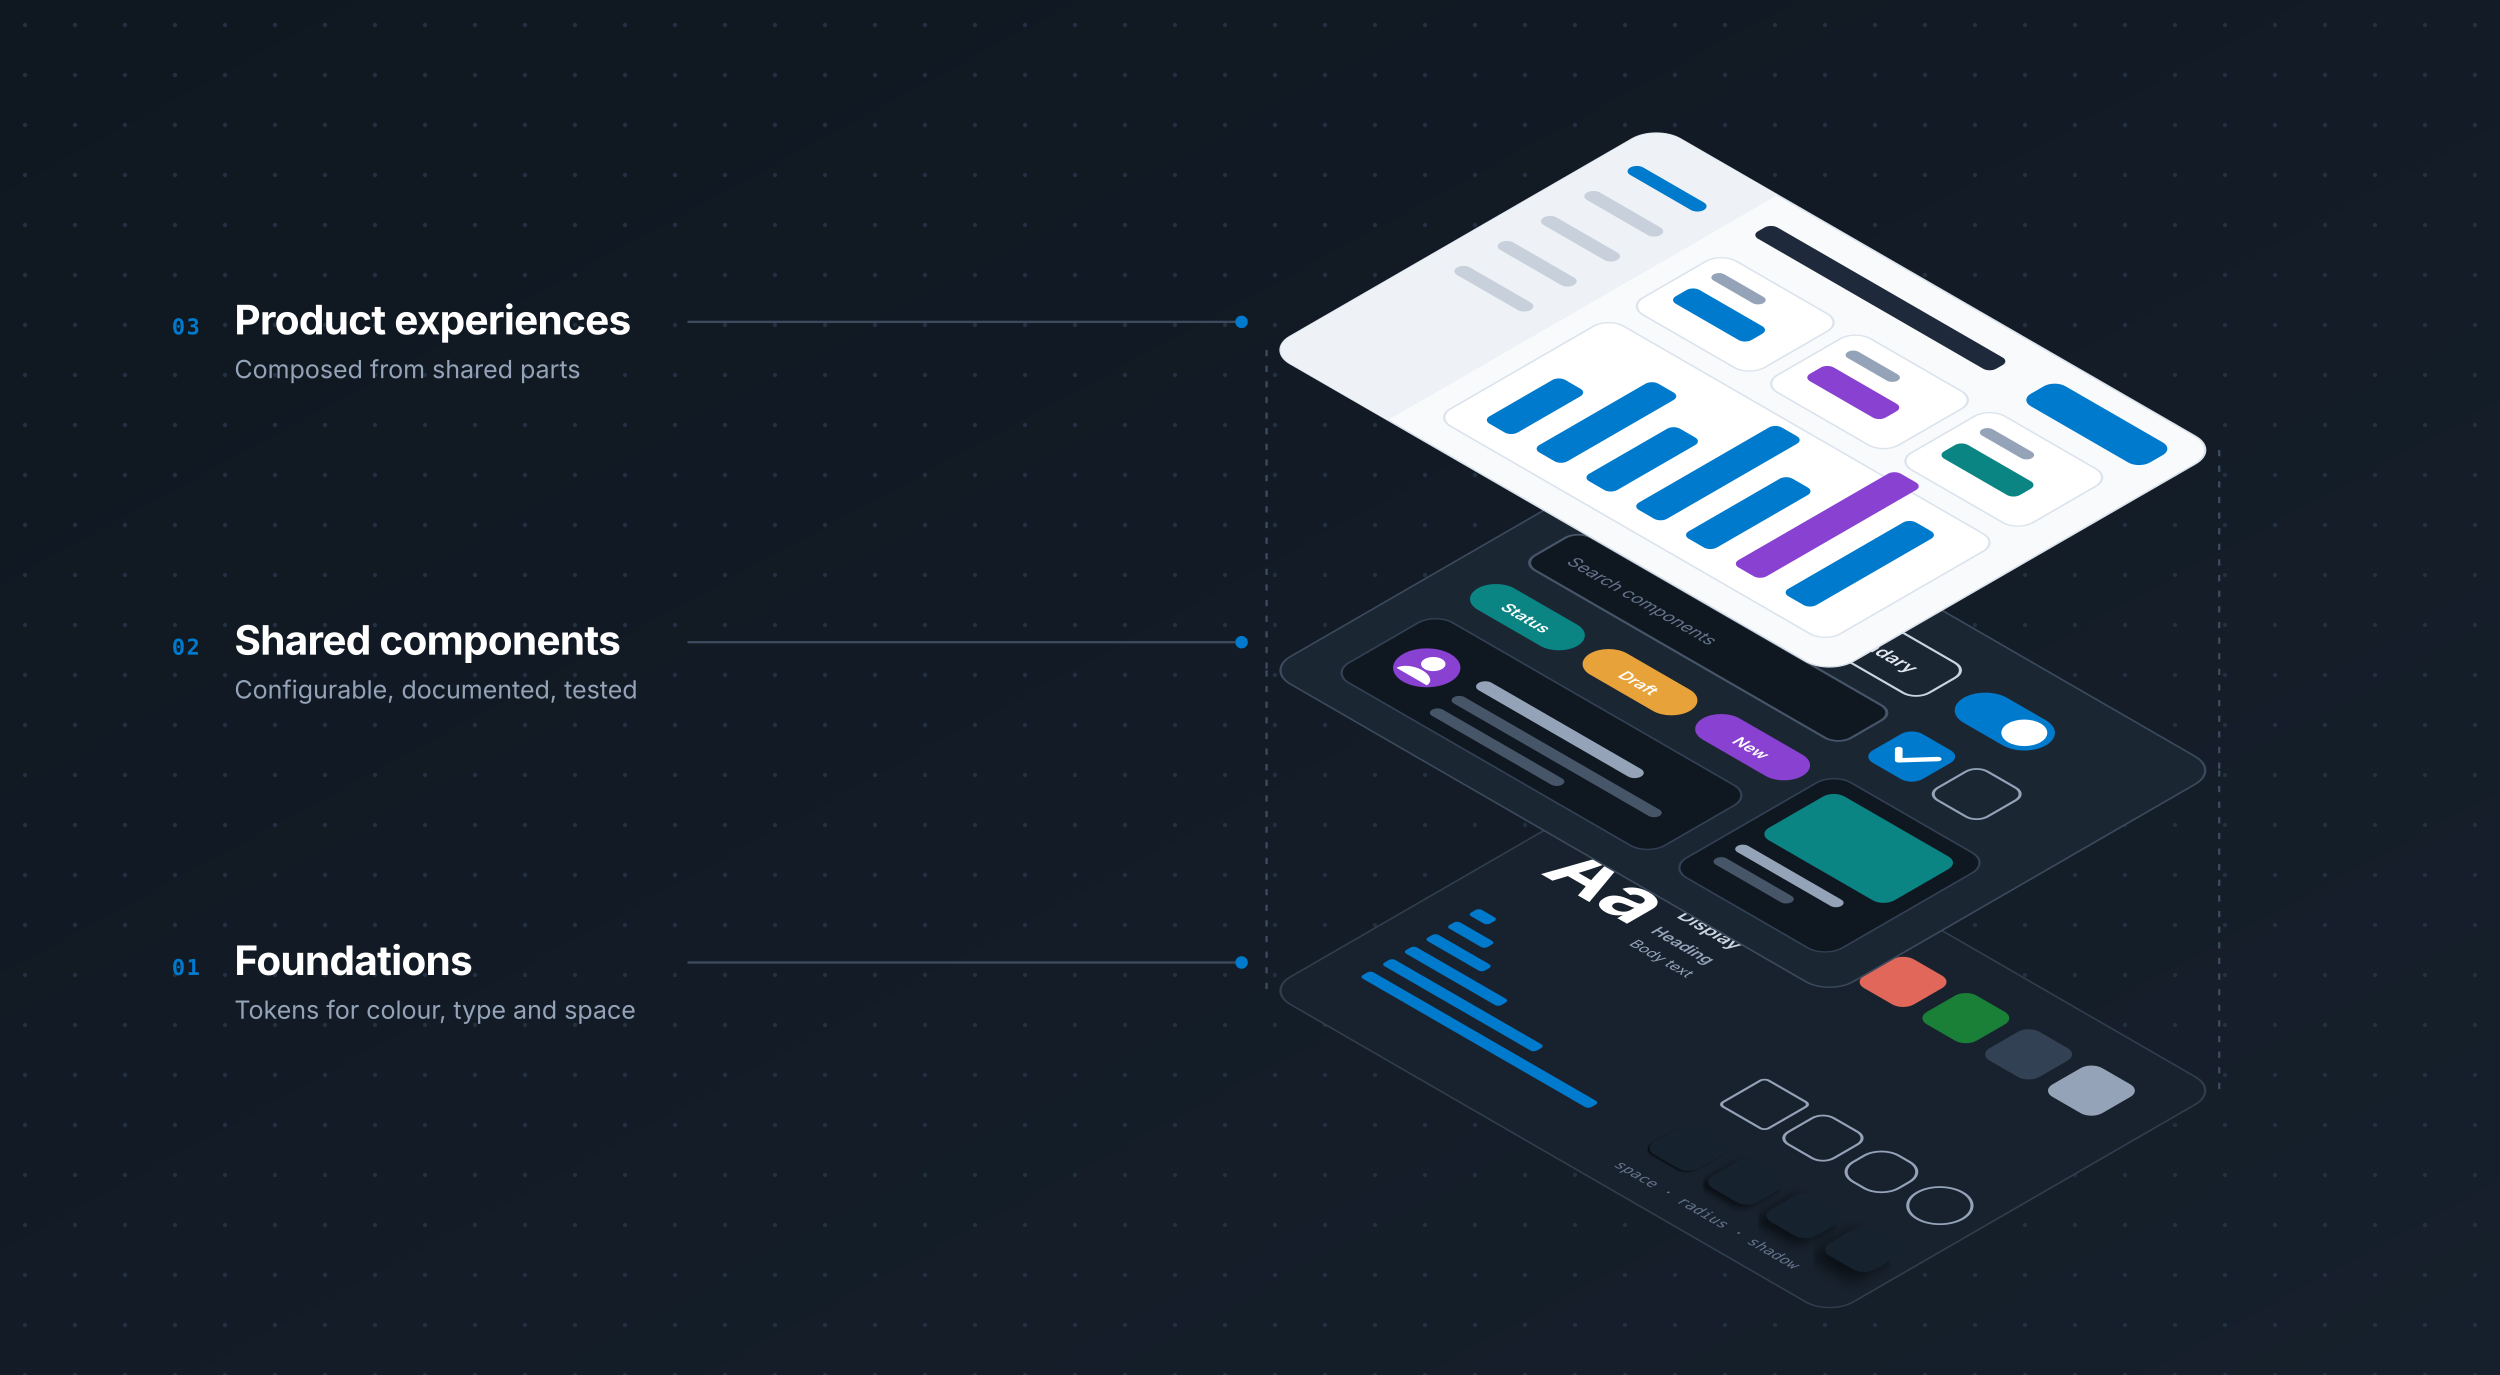
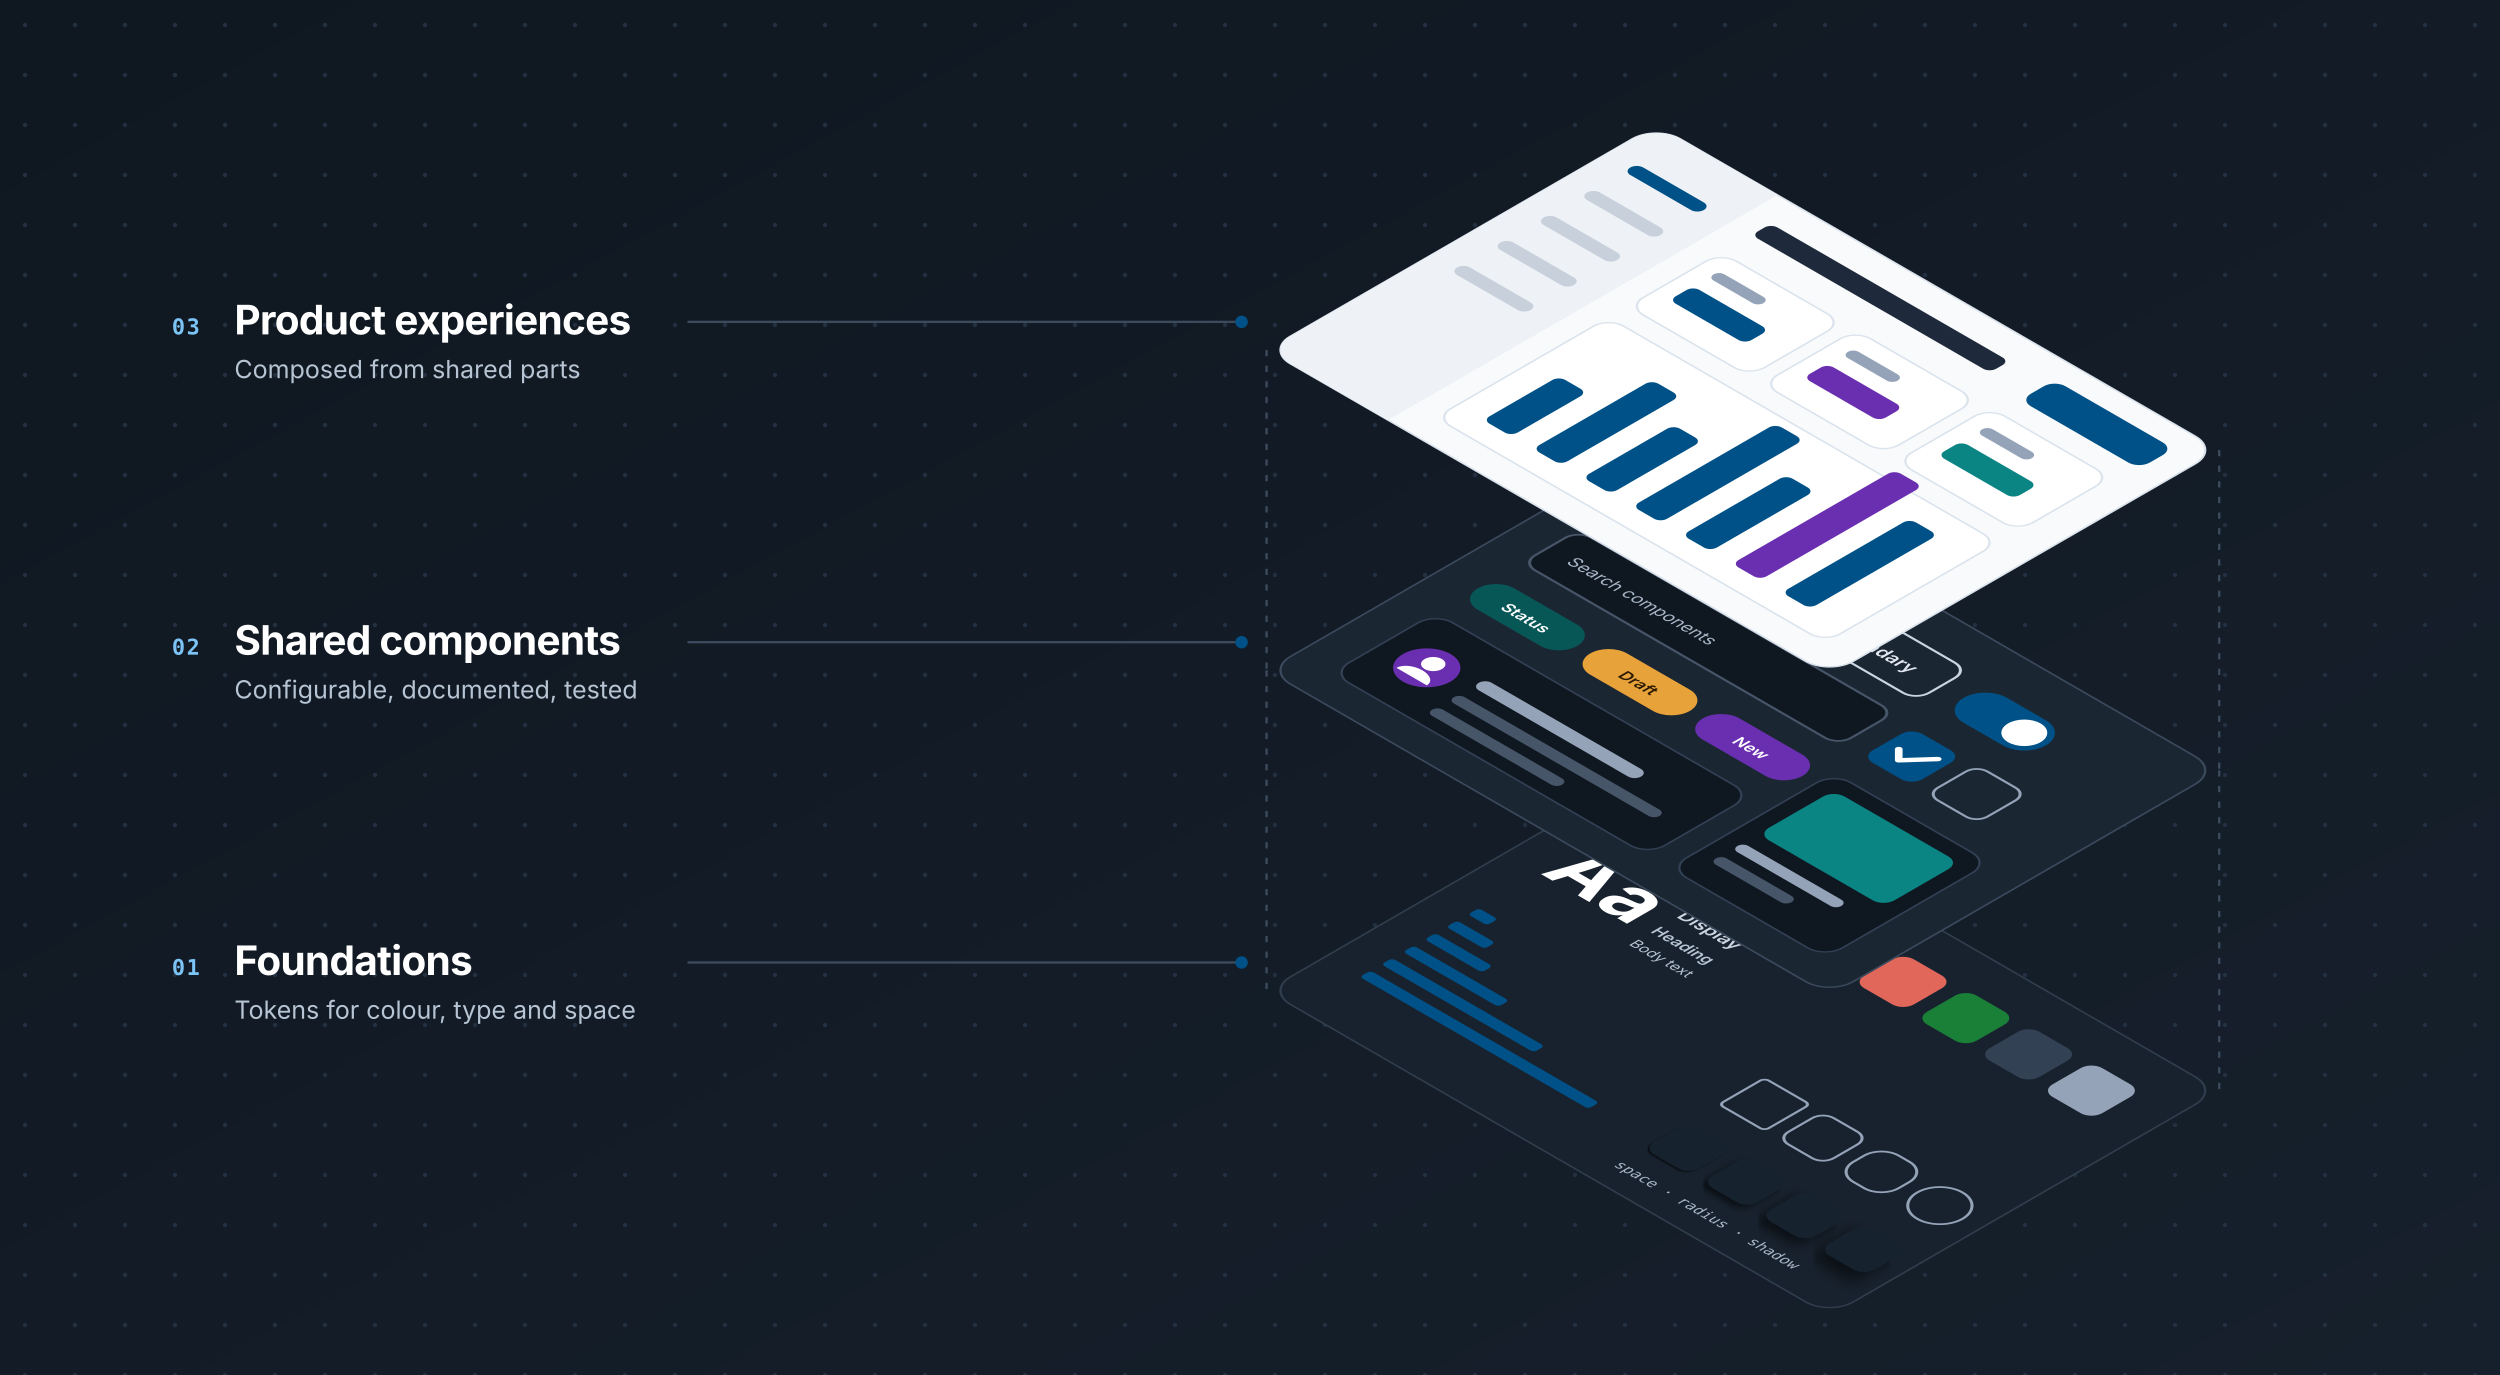
<svg xmlns="http://www.w3.org/2000/svg" viewBox="0 0 1600 880" width="1600" height="880" role="img" aria-labelledby="t d">
  <defs>
    <filter id="sh0" x="-50%" y="-50%" width="200%" height="200%">
      <feDropShadow dx="0" dy="2" stdDeviation="1" flood-color="#000" flood-opacity="0.55" />
    </filter>
    <filter id="sh1" x="-50%" y="-50%" width="200%" height="200%">
      <feDropShadow dx="0" dy="5" stdDeviation="3" flood-color="#000" flood-opacity="0.55" />
    </filter>
    <filter id="sh2" x="-50%" y="-50%" width="200%" height="200%">
      <feDropShadow dx="0" dy="8" stdDeviation="5" flood-color="#000" flood-opacity="0.55" />
    </filter>
    <filter id="sh3" x="-50%" y="-50%" width="200%" height="200%">
      <feDropShadow dx="0" dy="11" stdDeviation="7" flood-color="#000" flood-opacity="0.55" />
    </filter>
    <linearGradient id="bg" x1="0" y1="0" x2="1" y2="1">
      <stop offset="0" stop-color="#0f1720" />
      <stop offset="1" stop-color="#16202c" />
    </linearGradient>
  </defs>
  <rect x="0" y="0" width="1600" height="880" rx="0" fill="url(#bg)" />
  <defs>
    <pattern id="dots" width="32" height="32" patternUnits="userSpaceOnUse">
      <circle cx="16.0" cy="16.0" r="1.4" fill="#223042" />
    </pattern>
  </defs>
  <rect width="1600" height="880" fill="url(#dots)" />
  <line x1="810.6" y1="224.0" x2="810.6" y2="429.0" stroke="#3b4a5c" stroke-width="1.5" stroke-dasharray="4 6" />
  <line x1="1420.3" y1="288.0" x2="1420.3" y2="493.0" stroke="#3b4a5c" stroke-width="1.5" stroke-dasharray="4 6" />
  <line x1="810.6" y1="429.0" x2="810.6" y2="634.0" stroke="#3b4a5c" stroke-width="1.5" stroke-dasharray="4 6" />
  <line x1="1420.3" y1="493.0" x2="1420.3" y2="698.0" stroke="#3b4a5c" stroke-width="1.5" stroke-dasharray="4 6" />
  <g transform="translate(1060 490) scale(0.8) matrix(0.8660254 0.5 -0.8660254 0.5 0 0)">
    <rect x="0" y="0" width="520" height="360" rx="22" fill="#18222e" stroke="#2f3d4d" stroke-width="1.5" />
-     <rect x="32" y="36" width="46" height="46" rx="10" fill="#007acc" />
-     <rect x="90" y="36" width="46" height="46" rx="10" fill="#8941d1" />
+     <rect x="32" y="36" width="46" height="46" rx="10" fill="#005187" />
+     <rect x="90" y="36" width="46" height="46" rx="10" fill="#6a2fb0" />
    <rect x="148" y="36" width="46" height="46" rx="10" fill="#0b8484" />
    <rect x="206" y="36" width="46" height="46" rx="10" fill="#e8a23a" />
    <rect x="264" y="36" width="46" height="46" rx="10" fill="#e2675b" />
    <rect x="322" y="36" width="46" height="46" rx="10" fill="#1a7f37" />
    <rect x="380" y="36" width="46" height="46" rx="10" fill="#334155" />
    <rect x="438" y="36" width="46" height="46" rx="10" fill="#94a3b8" />
    <text x="32" y="140" font-family="Inter, -apple-system, 'Segoe UI', Roboto, Helvetica, Arial, sans-serif" font-size="64" font-weight="700" fill="#ffffff" text-anchor="start" letter-spacing="0">Aa</text>
    <text x="130" y="112" font-family="Inter, -apple-system, 'Segoe UI', Roboto, Helvetica, Arial, sans-serif" font-size="15" font-weight="600" fill="#cbd5e1" text-anchor="start" letter-spacing="0">Display</text>
-     <text x="130" y="136" font-family="Inter, -apple-system, 'Segoe UI', Roboto, Helvetica, Arial, sans-serif" font-size="13" font-weight="600" fill="#94a3b8" text-anchor="start" letter-spacing="0">Heading</text>
-     <text x="130" y="156" font-family="Inter, -apple-system, 'Segoe UI', Roboto, Helvetica, Arial, sans-serif" font-size="12" font-weight="400" fill="#94a3b8" text-anchor="start" letter-spacing="0">Body text</text>
-     <rect x="32" y="196" width="17.6" height="10" rx="3" fill="#007acc" />
-     <rect x="32" y="216" width="35.2" height="10" rx="3" fill="#007acc" />
-     <rect x="32" y="236" width="52.8" height="10" rx="3" fill="#007acc" />
-     <rect x="32" y="256" width="88.0" height="10" rx="3" fill="#007acc" />
-     <rect x="32" y="276" width="140.8" height="10" rx="3" fill="#007acc" />
-     <rect x="32" y="296" width="211.2" height="10" rx="3" fill="#007acc" />
+     <text x="130" y="136" font-family="Inter, -apple-system, 'Segoe UI', Roboto, Helvetica, Arial, sans-serif" font-size="13" font-weight="600" fill="#b6c4d3" text-anchor="start" letter-spacing="0">Heading</text>
+     <text x="130" y="156" font-family="Inter, -apple-system, 'Segoe UI', Roboto, Helvetica, Arial, sans-serif" font-size="12" font-weight="400" fill="#b6c4d3" text-anchor="start" letter-spacing="0">Body text</text>
+     <rect x="32" y="196" width="17.6" height="10" rx="3" fill="#005187" />
+     <rect x="32" y="216" width="35.2" height="10" rx="3" fill="#005187" />
+     <rect x="32" y="236" width="52.8" height="10" rx="3" fill="#005187" />
+     <rect x="32" y="256" width="88.0" height="10" rx="3" fill="#005187" />
+     <rect x="32" y="276" width="140.8" height="10" rx="3" fill="#005187" />
+     <rect x="32" y="296" width="211.2" height="10" rx="3" fill="#005187" />
    <rect x="300" y="200" width="42" height="42" rx="4" fill="none" stroke="#94a3b8" stroke-width="2" />
    <rect x="354" y="200" width="42" height="42" rx="10" fill="none" stroke="#94a3b8" stroke-width="2" />
    <rect x="408" y="200" width="42" height="42" rx="16" fill="none" stroke="#94a3b8" stroke-width="2" />
    <rect x="462" y="200" width="42" height="42" rx="28" fill="none" stroke="#94a3b8" stroke-width="2" />
    <rect x="300" y="270" width="42" height="42" rx="10" fill="#18222e" filter="url(#sh0)" />
    <rect x="354" y="270" width="42" height="42" rx="10" fill="#18222e" filter="url(#sh1)" />
    <rect x="408" y="270" width="42" height="42" rx="10" fill="#18222e" filter="url(#sh2)" />
    <rect x="462" y="270" width="42" height="42" rx="10" fill="#18222e" filter="url(#sh3)" />
-     <text x="300" y="340" font-family="'JetBrains Mono', SFMono-Regular, Menlo, Consolas, monospace" font-size="12" font-weight="500" fill="#64748b" text-anchor="start" letter-spacing="0">space · radius · shadow</text>
+     <text x="300" y="340" font-family="'JetBrains Mono', SFMono-Regular, Menlo, Consolas, monospace" font-size="12" font-weight="500" fill="#a9b8c9" text-anchor="start" letter-spacing="0">space · radius · shadow</text>
  </g>
  <g transform="translate(1060 285) scale(0.8) matrix(0.8660254 0.5 -0.8660254 0.5 0 0)">
    <rect x="0" y="0" width="520" height="360" rx="22" fill="#1b2633" stroke="#3b4a5c" stroke-width="1.5" />
-     <rect x="32" y="36" width="150" height="48" rx="12" fill="#007acc" />
+     <rect x="32" y="36" width="150" height="48" rx="12" fill="#005187" />
    <text x="107" y="66" font-family="Inter, -apple-system, 'Segoe UI', Roboto, Helvetica, Arial, sans-serif" font-size="15" font-weight="600" fill="#ffffff" text-anchor="middle" letter-spacing="0">Primary action</text>
    <rect x="196" y="36" width="128" height="48" rx="12" fill="none" stroke="#cbd5e1" stroke-width="2" />
    <text x="260" y="66" font-family="Inter, -apple-system, 'Segoe UI', Roboto, Helvetica, Arial, sans-serif" font-size="15" font-weight="600" fill="#e2e8f0" text-anchor="middle" letter-spacing="0">Secondary</text>
    <rect x="32" y="104" width="292" height="52" rx="12" fill="#0f1720" stroke="#475569" stroke-width="2" />
-     <text x="52" y="136" font-family="Inter, -apple-system, 'Segoe UI', Roboto, Helvetica, Arial, sans-serif" font-size="14" font-weight="400" fill="#64748b" text-anchor="start" letter-spacing="0">Search components</text>
-     <rect x="32" y="104" width="292" height="52" rx="12" fill="none" stroke="#007acc" stroke-width="2.5" opacity="0" />
-     <rect x="344" y="40" width="76" height="40" rx="20" fill="#007acc" />
+     <text x="52" y="136" font-family="Inter, -apple-system, 'Segoe UI', Roboto, Helvetica, Arial, sans-serif" font-size="14" font-weight="400" fill="#a9b8c9" text-anchor="start" letter-spacing="0">Search components</text>
+     <rect x="32" y="104" width="292" height="52" rx="12" fill="none" stroke="#005187" stroke-width="2.5" opacity="0" />
+     <rect x="344" y="40" width="76" height="40" rx="20" fill="#005187" />
    <circle cx="400" cy="60" r="15" fill="#ffffff" />
-     <rect x="344" y="108" width="46" height="46" rx="10" fill="#007acc" />
+     <rect x="344" y="108" width="46" height="46" rx="10" fill="#005187" />
    <path d="M355 131 l9 9 l17 -19" stroke="#fff" stroke-width="5" fill="none" stroke-linecap="round" stroke-linejoin="round" />
    <rect x="404" y="108" width="46" height="46" rx="10" fill="none" stroke="#94a3b8" stroke-width="2" />
-     <rect x="32" y="180" width="92" height="34" rx="17" fill="#0b8484" />
+     <rect x="32" y="180" width="92" height="34" rx="17" fill="#085757" />
    <text x="78" y="203" font-family="Inter, -apple-system, 'Segoe UI', Roboto, Helvetica, Arial, sans-serif" font-size="13" font-weight="600" fill="#ffffff" text-anchor="middle" letter-spacing="0">Status</text>
    <rect x="136" y="180" width="92" height="34" rx="17" fill="#e8a23a" />
-     <text x="182" y="203" font-family="Inter, -apple-system, 'Segoe UI', Roboto, Helvetica, Arial, sans-serif" font-size="13" font-weight="600" fill="#ffffff" text-anchor="middle" letter-spacing="0">Draft</text>
-     <rect x="240" y="180" width="92" height="34" rx="17" fill="#8941d1" />
+     <text x="182" y="203" font-family="Inter, -apple-system, 'Segoe UI', Roboto, Helvetica, Arial, sans-serif" font-size="13" font-weight="600" fill="#2b1a00" text-anchor="middle" letter-spacing="0">Draft</text>
+     <rect x="240" y="180" width="92" height="34" rx="17" fill="#6a2fb0" />
    <text x="286" y="203" font-family="Inter, -apple-system, 'Segoe UI', Roboto, Helvetica, Arial, sans-serif" font-size="13" font-weight="600" fill="#ffffff" text-anchor="middle" letter-spacing="0">New</text>
    <rect x="32" y="236" width="292" height="96" rx="16" fill="#0f1720" stroke="#334155" stroke-width="1.5" />
-     <circle cx="72" cy="284" r="22" fill="#8941d1" />
+     <circle cx="72" cy="284" r="22" fill="#6a2fb0" />
    <circle cx="72" cy="278" r="8" fill="#ffffff" />
    <path d="M58 298 a14 10 0 0 1 28 0" fill="#ffffff" />
    <rect x="108" y="266" width="150" height="12" rx="6" fill="#94a3b8" />
    <rect x="108" y="290" width="190" height="10" rx="5" fill="#475569" />
    <rect x="108" y="310" width="120" height="10" rx="5" fill="#475569" />
    <rect x="344" y="180" width="144" height="152" rx="16" fill="#0f1720" stroke="#334155" stroke-width="1.5" />
    <rect x="358" y="194" width="116" height="70" rx="10" fill="#0b8484" />
    <rect x="358" y="278" width="96" height="10" rx="5" fill="#94a3b8" />
    <rect x="358" y="298" width="70" height="10" rx="5" fill="#475569" />
  </g>
  <g transform="translate(1060 80) scale(0.8) matrix(0.8660254 0.5 -0.8660254 0.5 0 0)">
    <rect x="0" y="0" width="520" height="360" rx="22" fill="#f8fafc" stroke="#dbe3ec" stroke-width="1.5" />
    <rect x="0" y="0" width="112" height="360" rx="22" fill="#eef2f6" />
    <rect x="90" y="0" width="22" height="360" rx="0" fill="#eef2f6" />
-     <rect x="22" y="40" width="68" height="12" rx="6" fill="#007acc" />
+     <rect x="22" y="40" width="68" height="12" rx="6" fill="#005187" />
    <rect x="22" y="80" width="68" height="12" rx="6" fill="#c7d0db" />
    <rect x="22" y="120" width="68" height="12" rx="6" fill="#c7d0db" />
    <rect x="22" y="160" width="68" height="12" rx="6" fill="#c7d0db" />
    <rect x="22" y="200" width="68" height="12" rx="6" fill="#c7d0db" />
    <rect x="132" y="26" width="220" height="18" rx="6" fill="#1e293b" />
-     <rect x="388" y="20" width="110" height="32" rx="10" fill="#007acc" />
+     <rect x="388" y="20" width="110" height="32" rx="10" fill="#005187" />
    <rect x="132" y="72" width="112" height="86" rx="14" fill="#ffffff" stroke="#dbe3ec" stroke-width="1.5" />
    <rect x="146" y="88" width="46" height="10" rx="5" fill="#94a3b8" />
-     <rect x="146" y="112" width="70" height="22" rx="6" fill="#007acc" />
+     <rect x="146" y="112" width="70" height="22" rx="6" fill="#005187" />
    <rect x="256" y="72" width="112" height="86" rx="14" fill="#ffffff" stroke="#dbe3ec" stroke-width="1.5" />
    <rect x="270" y="88" width="46" height="10" rx="5" fill="#94a3b8" />
-     <rect x="270" y="112" width="70" height="22" rx="6" fill="#8941d1" />
+     <rect x="270" y="112" width="70" height="22" rx="6" fill="#6a2fb0" />
    <rect x="380" y="72" width="112" height="86" rx="14" fill="#ffffff" stroke="#dbe3ec" stroke-width="1.5" />
    <rect x="394" y="88" width="46" height="10" rx="5" fill="#94a3b8" />
    <rect x="394" y="112" width="70" height="22" rx="6" fill="#0b8484" />
    <rect x="132" y="176" width="360" height="160" rx="14" fill="#ffffff" stroke="#dbe3ec" stroke-width="1.5" />
-     <rect x="156" y="246" width="26" height="70" rx="6" fill="#007acc" />
-     <rect x="202" y="206" width="26" height="110" rx="6" fill="#007acc" />
-     <rect x="248" y="232" width="26" height="84" rx="6" fill="#007acc" />
-     <rect x="294" y="184" width="26" height="132" rx="6" fill="#007acc" />
-     <rect x="340" y="220" width="26" height="96" rx="6" fill="#007acc" />
-     <rect x="386" y="166" width="26" height="150" rx="6" fill="#8941d1" />
-     <rect x="432" y="198" width="26" height="118" rx="6" fill="#007acc" />
+     <rect x="156" y="246" width="26" height="70" rx="6" fill="#005187" />
+     <rect x="202" y="206" width="26" height="110" rx="6" fill="#005187" />
+     <rect x="248" y="232" width="26" height="84" rx="6" fill="#005187" />
+     <rect x="294" y="184" width="26" height="132" rx="6" fill="#005187" />
+     <rect x="340" y="220" width="26" height="96" rx="6" fill="#005187" />
+     <rect x="386" y="166" width="26" height="150" rx="6" fill="#6a2fb0" />
+     <rect x="432" y="198" width="26" height="118" rx="6" fill="#005187" />
  </g>
-   <text x="110" y="214.0" font-family="'JetBrains Mono', SFMono-Regular, Menlo, Consolas, monospace" font-size="14" font-weight="600" fill="#007acc" text-anchor="start" letter-spacing="1">03</text>
+   <text x="110" y="214.0" font-family="'JetBrains Mono', SFMono-Regular, Menlo, Consolas, monospace" font-size="14" font-weight="600" fill="#7cc4f5" text-anchor="start" letter-spacing="1">03</text>
  <text x="150" y="214.0" font-family="Inter, -apple-system, 'Segoe UI', Roboto, Helvetica, Arial, sans-serif" font-size="26" font-weight="700" fill="#ffffff" text-anchor="start" letter-spacing="-0.5">Product experiences</text>
-   <text x="150" y="242.0" font-family="Inter, -apple-system, 'Segoe UI', Roboto, Helvetica, Arial, sans-serif" font-size="16" font-weight="400" fill="#94a3b8" text-anchor="start" letter-spacing="0">Composed from shared parts</text>
+   <text x="150" y="242.0" font-family="Inter, -apple-system, 'Segoe UI', Roboto, Helvetica, Arial, sans-serif" font-size="16" font-weight="400" fill="#b6c4d3" text-anchor="start" letter-spacing="0">Composed from shared parts</text>
  <line x1="440" y1="206.0" x2="794.6" y2="206.0" stroke="#3b4a5c" stroke-width="1.5" />
-   <circle cx="794.6" cy="206.0" r="4" fill="#007acc" />
-   <text x="110" y="419.0" font-family="'JetBrains Mono', SFMono-Regular, Menlo, Consolas, monospace" font-size="14" font-weight="600" fill="#007acc" text-anchor="start" letter-spacing="1">02</text>
+   <circle cx="794.6" cy="206.0" r="4" fill="#005187" />
+   <text x="110" y="419.0" font-family="'JetBrains Mono', SFMono-Regular, Menlo, Consolas, monospace" font-size="14" font-weight="600" fill="#7cc4f5" text-anchor="start" letter-spacing="1">02</text>
  <text x="150" y="419.0" font-family="Inter, -apple-system, 'Segoe UI', Roboto, Helvetica, Arial, sans-serif" font-size="26" font-weight="700" fill="#ffffff" text-anchor="start" letter-spacing="-0.5">Shared components</text>
-   <text x="150" y="447.0" font-family="Inter, -apple-system, 'Segoe UI', Roboto, Helvetica, Arial, sans-serif" font-size="16" font-weight="400" fill="#94a3b8" text-anchor="start" letter-spacing="0">Configurable, documented, tested</text>
+   <text x="150" y="447.0" font-family="Inter, -apple-system, 'Segoe UI', Roboto, Helvetica, Arial, sans-serif" font-size="16" font-weight="400" fill="#b6c4d3" text-anchor="start" letter-spacing="0">Configurable, documented, tested</text>
  <line x1="440" y1="411.0" x2="794.6" y2="411.0" stroke="#3b4a5c" stroke-width="1.5" />
-   <circle cx="794.6" cy="411.0" r="4" fill="#007acc" />
-   <text x="110" y="624.0" font-family="'JetBrains Mono', SFMono-Regular, Menlo, Consolas, monospace" font-size="14" font-weight="600" fill="#007acc" text-anchor="start" letter-spacing="1">01</text>
+   <circle cx="794.6" cy="411.0" r="4" fill="#005187" />
+   <text x="110" y="624.0" font-family="'JetBrains Mono', SFMono-Regular, Menlo, Consolas, monospace" font-size="14" font-weight="600" fill="#7cc4f5" text-anchor="start" letter-spacing="1">01</text>
  <text x="150" y="624.0" font-family="Inter, -apple-system, 'Segoe UI', Roboto, Helvetica, Arial, sans-serif" font-size="26" font-weight="700" fill="#ffffff" text-anchor="start" letter-spacing="-0.5">Foundations</text>
-   <text x="150" y="652.0" font-family="Inter, -apple-system, 'Segoe UI', Roboto, Helvetica, Arial, sans-serif" font-size="16" font-weight="400" fill="#94a3b8" text-anchor="start" letter-spacing="0">Tokens for colour, type and space</text>
+   <text x="150" y="652.0" font-family="Inter, -apple-system, 'Segoe UI', Roboto, Helvetica, Arial, sans-serif" font-size="16" font-weight="400" fill="#b6c4d3" text-anchor="start" letter-spacing="0">Tokens for colour, type and space</text>
  <line x1="440" y1="616.0" x2="794.6" y2="616.0" stroke="#3b4a5c" stroke-width="1.5" />
-   <circle cx="794.6" cy="616.0" r="4" fill="#007acc" />
+   <circle cx="794.6" cy="616.0" r="4" fill="#005187" />
</svg>
